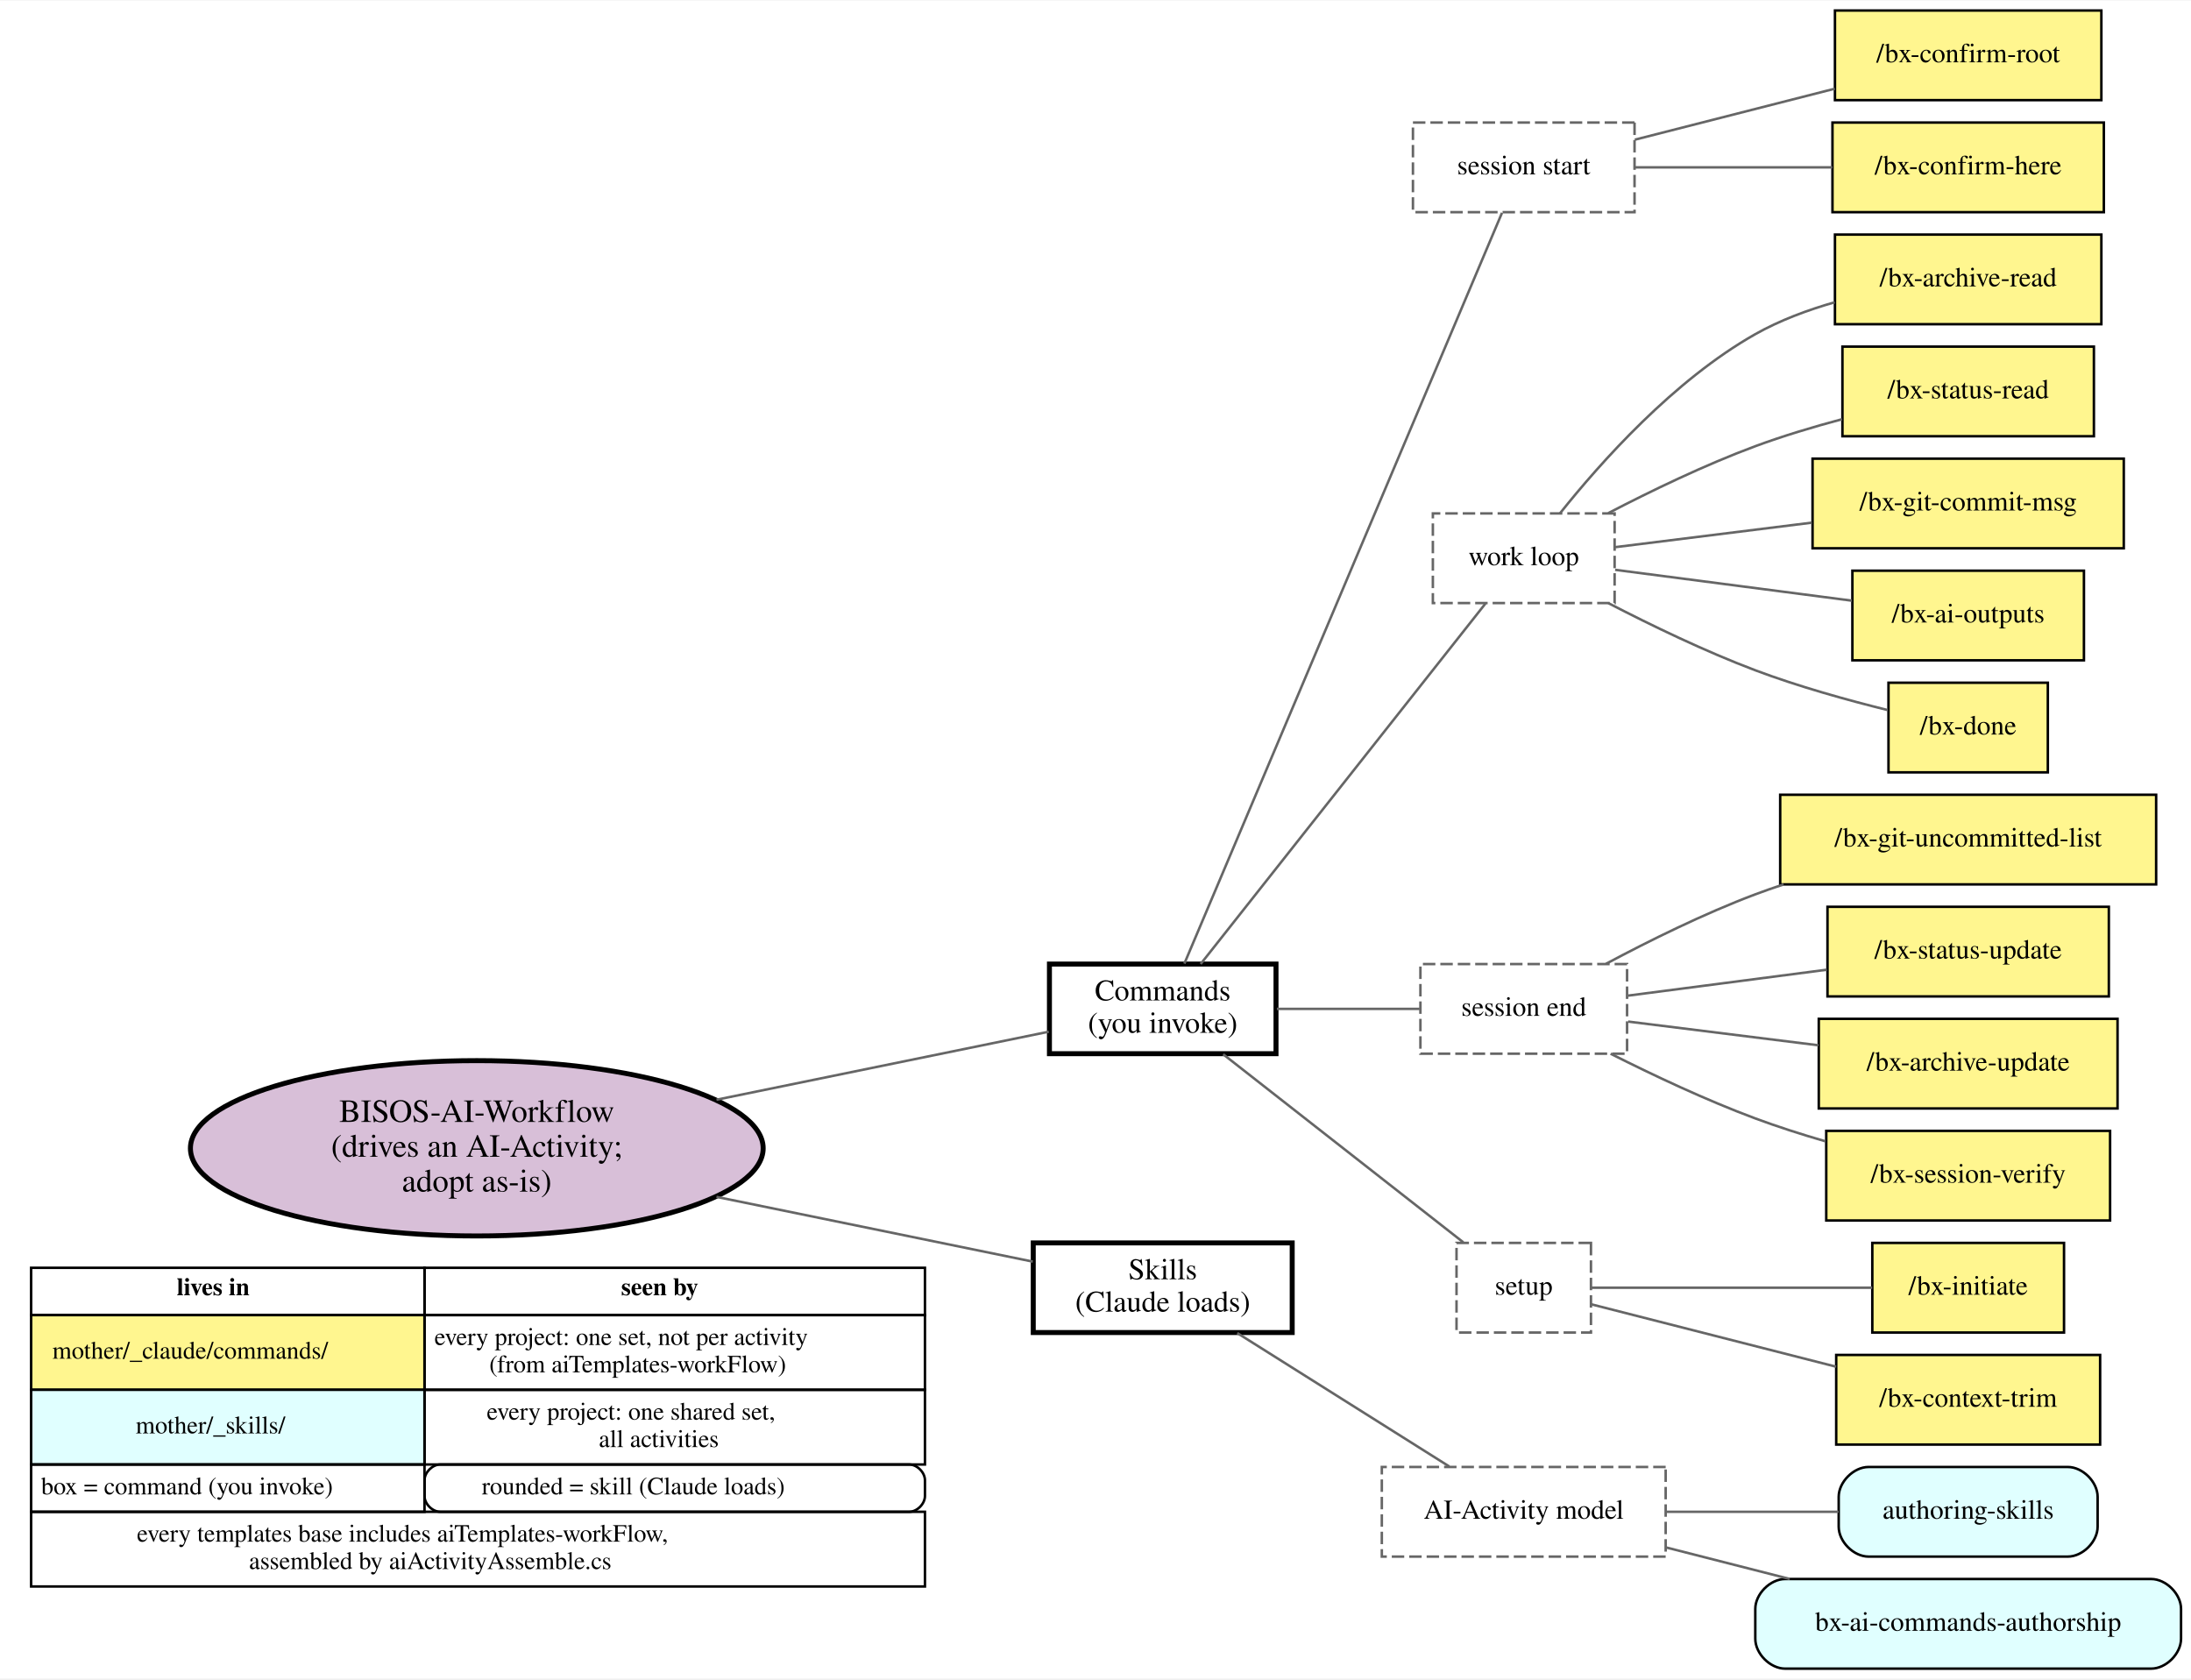
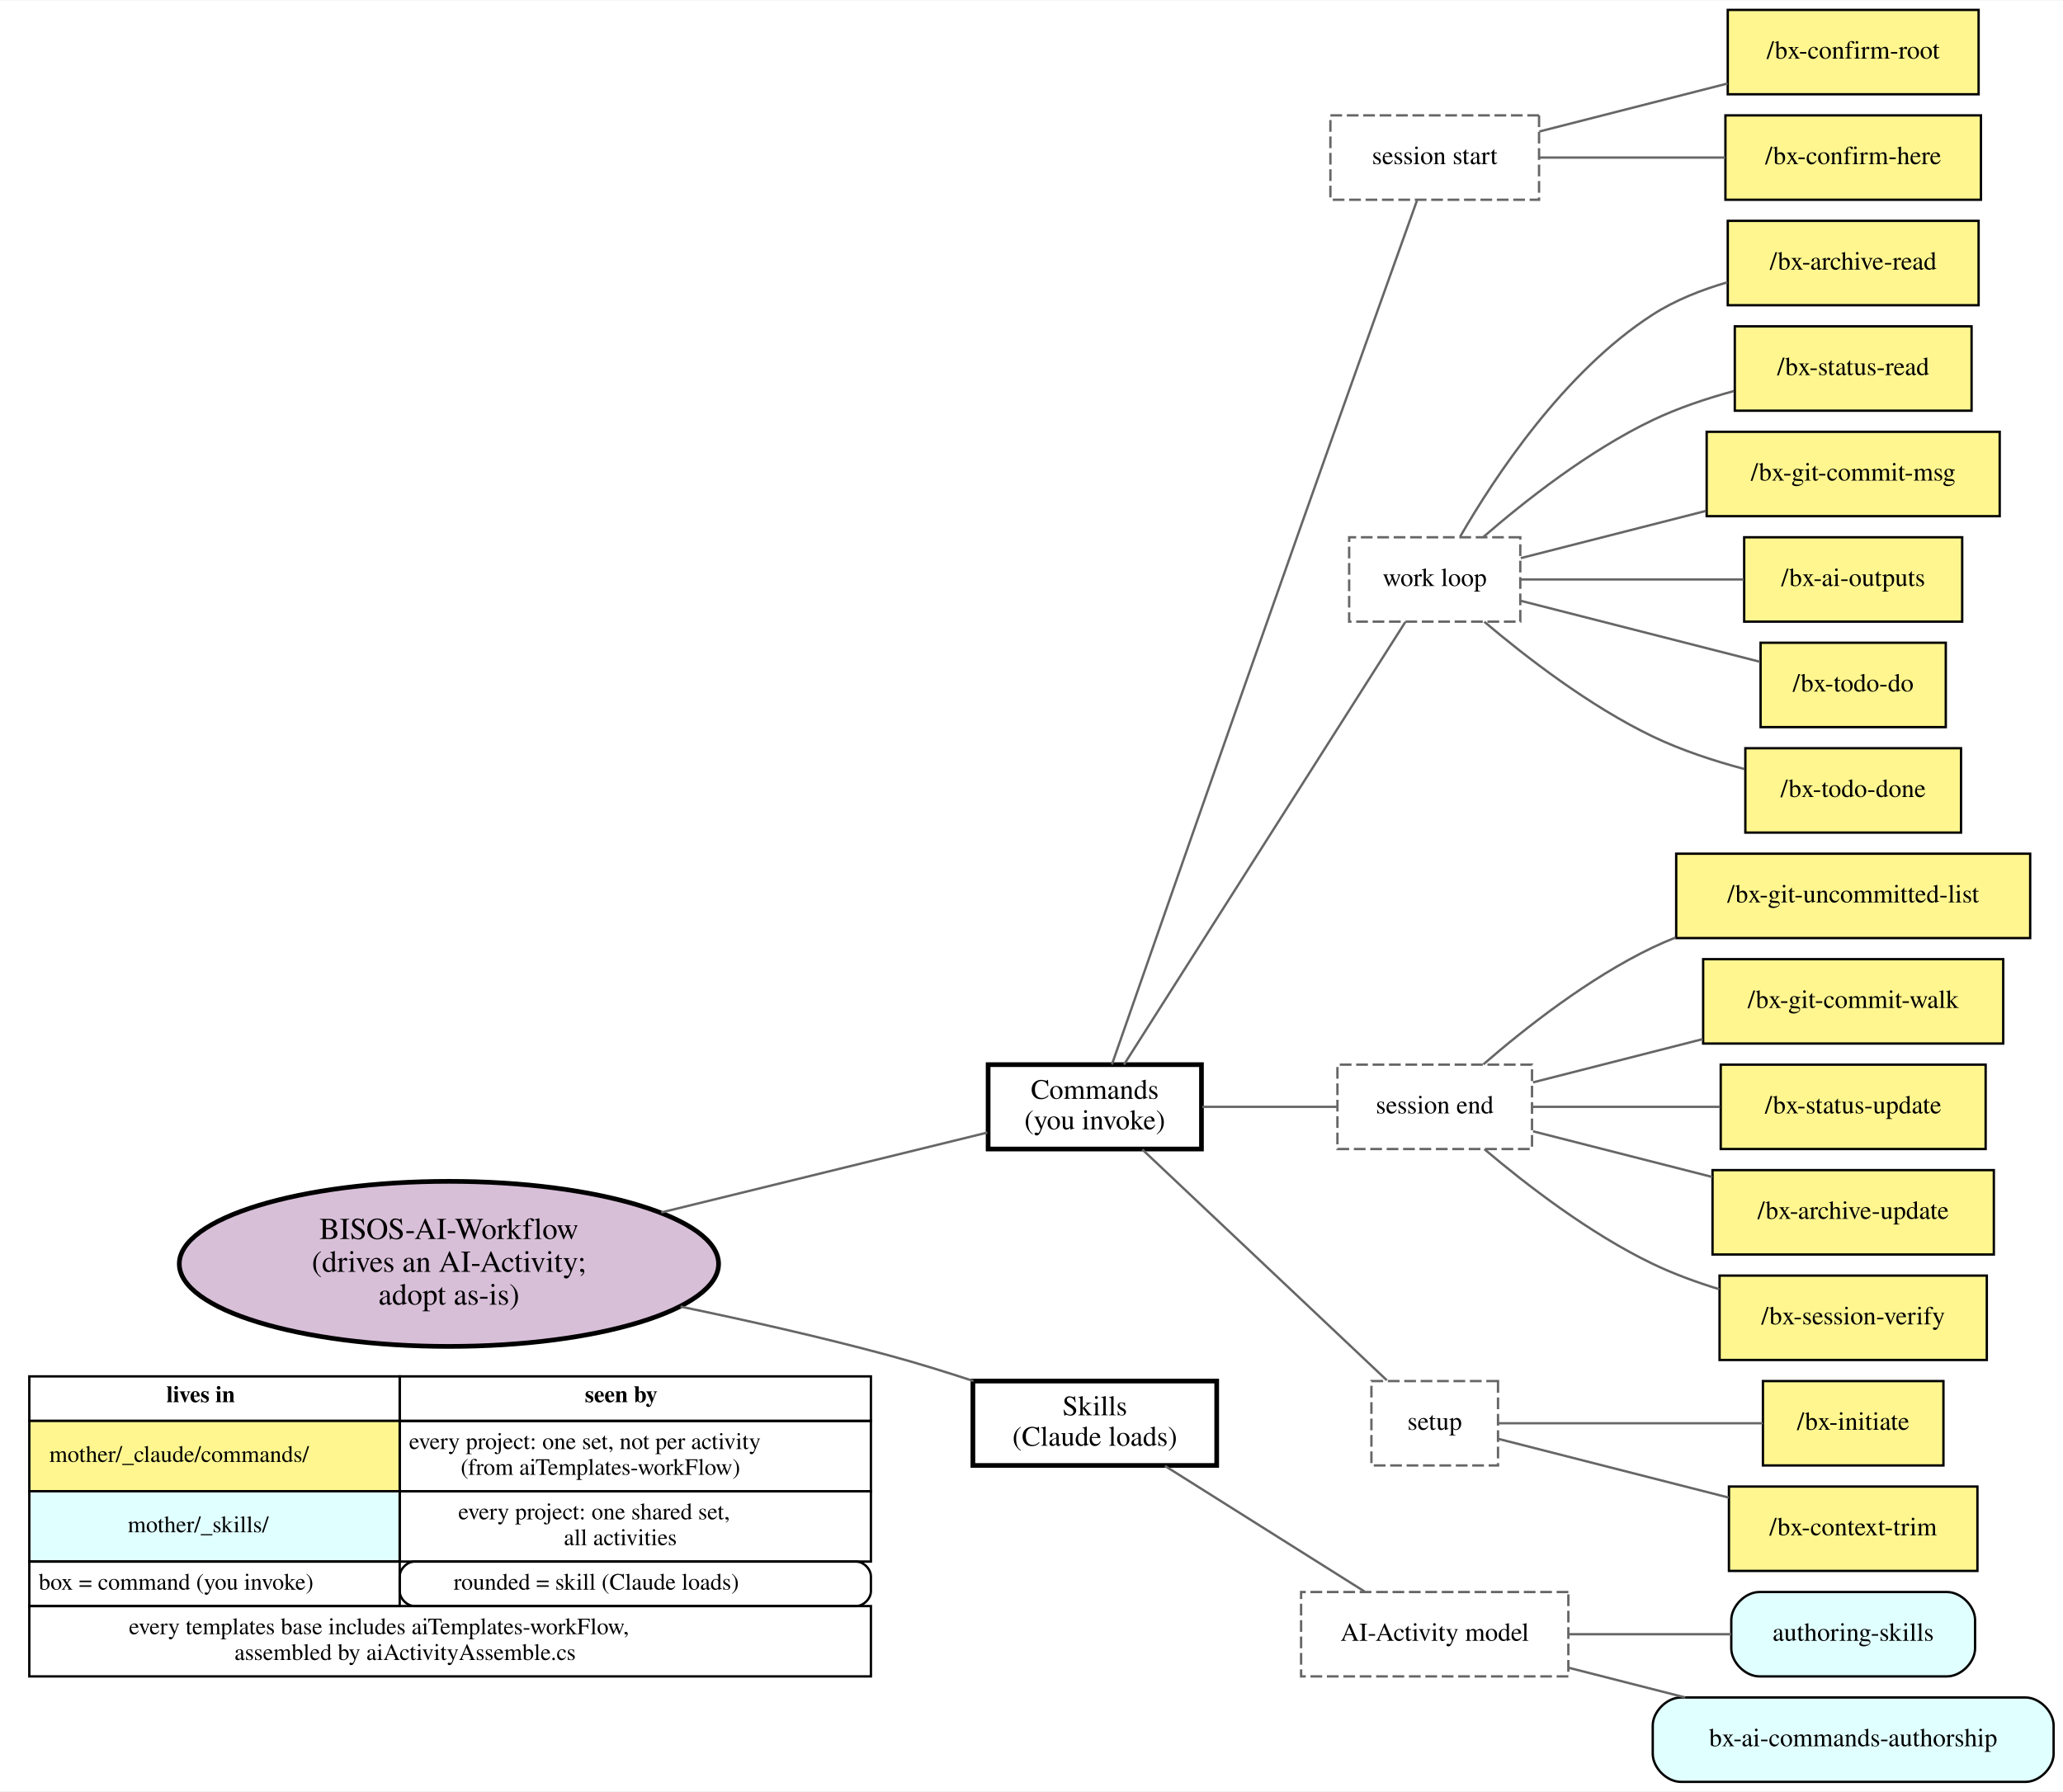
- <svg xmlns="http://www.w3.org/2000/svg" width="792pt" height="607pt" viewBox="0 0 880.00 674.00">
-   <g id="graph0" class="graph" transform="scale(1 1) rotate(0) translate(4 670)">
-     <polygon fill="white" stroke="transparent" points="-4,4 -4,-670 876,-670 876,4 -4,4" />
+ <svg xmlns="http://www.w3.org/2000/svg" width="792pt" height="688pt" viewBox="0 0 880.00 764.00">
+   <g id="graph0" class="graph" transform="scale(1 1) rotate(0) translate(4 760)">
+     <polygon fill="white" stroke="transparent" points="-4,4 -4,-760 876,-760 876,4 -4,4" />
    <g id="node1" class="node">
-       <ellipse fill="thistle" stroke="black" stroke-width="2" cx="187.5" cy="-209" rx="115.02" ry="35.21" />
-       <text text-anchor="middle" x="187.5" y="-219.6" font-family="Times,serif" font-size="13.00">BISOS-AI-Workflow</text>
-       <text text-anchor="middle" x="187.5" y="-205.6" font-family="Times,serif" font-size="13.00">(drives an AI-Activity;</text>
-       <text text-anchor="middle" x="187.5" y="-191.6" font-family="Times,serif" font-size="13.00">adopt as-is)</text>
+       <ellipse fill="thistle" stroke="black" stroke-width="2" cx="187.5" cy="-221" rx="115.02" ry="35.21" />
+       <text text-anchor="middle" x="187.5" y="-231.6" font-family="Times,serif" font-size="13.00">BISOS-AI-Workflow</text>
+       <text text-anchor="middle" x="187.5" y="-217.6" font-family="Times,serif" font-size="13.00">(drives an AI-Activity;</text>
+       <text text-anchor="middle" x="187.5" y="-203.6" font-family="Times,serif" font-size="13.00">adopt as-is)</text>
    </g>
    <g id="node2" class="node">
-       <polygon fill="none" stroke="black" stroke-width="2" points="508.5,-283 417.5,-283 417.5,-247 508.5,-247 508.5,-283" />
-       <text text-anchor="middle" x="463" y="-268.4" font-family="Times,serif" font-size="12.00">Commands</text>
-       <text text-anchor="middle" x="463" y="-255.4" font-family="Times,serif" font-size="12.00">(you invoke)</text>
+       <polygon fill="none" stroke="black" stroke-width="2" points="508.5,-306 417.5,-306 417.5,-270 508.5,-270 508.5,-306" />
+       <text text-anchor="middle" x="463" y="-291.4" font-family="Times,serif" font-size="12.00">Commands</text>
+       <text text-anchor="middle" x="463" y="-278.4" font-family="Times,serif" font-size="12.00">(you invoke)</text>
    </g>
    <g id="edge1" class="edge">
-       <path fill="none" stroke="#666666" d="M283.77,-228.51C329.1,-237.79 381.14,-248.44 417.23,-255.83" />
+       <path fill="none" stroke="#666666" d="M278.05,-242.94C324.64,-254.35 379.54,-267.8 417.17,-277.02" />
    </g>
    <g id="node3" class="node">
      <polygon fill="none" stroke="black" stroke-width="2" points="515,-171 411,-171 411,-135 515,-135 515,-171" />
      <text text-anchor="middle" x="463" y="-156.4" font-family="Times,serif" font-size="12.00">Skills</text>
      <text text-anchor="middle" x="463" y="-143.4" font-family="Times,serif" font-size="12.00">(Claude loads)</text>
    </g>
    <g id="edge2" class="edge">
-       <path fill="none" stroke="#666666" d="M283.77,-189.49C326.48,-180.75 375.14,-170.78 410.82,-163.48" />
-     </g>
-     <g id="node24" class="node">
-       <polygon fill="none" stroke="black" points="8.5,-142 8.5,-161 166.5,-161 166.5,-142 8.5,-142" />
-       <text text-anchor="start" x="67" y="-150" font-family="Times,serif" font-weight="bold" font-size="10.00">lives in</text>
-       <polygon fill="none" stroke="black" points="166.5,-142 166.5,-161 367.5,-161 367.5,-142 166.5,-142" />
-       <text text-anchor="start" x="245.5" y="-150" font-family="Times,serif" font-weight="bold" font-size="10.00">seen by</text>
-       <polygon fill="#fff68f" stroke="transparent" points="8.5,-112 8.5,-142 166.5,-142 166.5,-112 8.5,-112" />
-       <polygon fill="none" stroke="black" points="8.5,-112 8.5,-142 166.5,-142 166.5,-112 8.5,-112" />
-       <text text-anchor="start" x="17" y="-124.5" font-family="Times,serif" font-size="10.00">mother/_claude/commands/</text>
-       <polygon fill="none" stroke="black" points="166.5,-112 166.5,-142 367.5,-142 367.5,-112 166.5,-112" />
-       <text text-anchor="start" x="170.5" y="-130" font-family="Times,serif" font-size="10.00">every project: one set, not per activity</text>
-       <text text-anchor="start" x="192.5" y="-119" font-family="Times,serif" font-size="10.00">(from aiTemplates-workFlow)</text>
-       <polygon fill="lightcyan" stroke="transparent" points="8.5,-82 8.5,-112 166.5,-112 166.5,-82 8.5,-82" />
-       <polygon fill="none" stroke="black" points="8.5,-82 8.5,-112 166.5,-112 166.5,-82 8.5,-82" />
-       <text text-anchor="start" x="50.5" y="-94.5" font-family="Times,serif" font-size="10.00">mother/_skills/</text>
-       <polygon fill="none" stroke="black" points="166.5,-82 166.5,-112 367.5,-112 367.5,-82 166.5,-82" />
-       <text text-anchor="start" x="191.5" y="-100" font-family="Times,serif" font-size="10.00">every project: one shared set,</text>
-       <text text-anchor="start" x="236.5" y="-89" font-family="Times,serif" font-size="10.00">all activities</text>
-       <polygon fill="none" stroke="black" points="8.5,-63 8.5,-82 166.5,-82 166.5,-63 8.5,-63" />
-       <text text-anchor="start" x="12.5" y="-70" font-family="Times,serif" font-size="10.00">box = command (you invoke)</text>
-       <path fill="none" stroke="black" d="M172.83,-63C172.83,-63 361.17,-63 361.17,-63 364.33,-63 367.5,-66.17 367.5,-69.33 367.5,-69.33 367.5,-75.67 367.5,-75.67 367.5,-78.83 364.33,-82 361.17,-82 361.17,-82 172.83,-82 172.83,-82 169.67,-82 166.5,-78.83 166.5,-75.67 166.5,-75.67 166.5,-69.33 166.5,-69.33 166.5,-66.17 169.67,-63 172.83,-63" />
-       <text text-anchor="start" x="189.5" y="-70" font-family="Times,serif" font-size="10.00">rounded = skill (Claude loads)</text>
-       <polygon fill="none" stroke="black" points="8.5,-33 8.5,-63 367.5,-63 367.5,-33 8.5,-33" />
-       <text text-anchor="start" x="51" y="-51" font-family="Times,serif" font-size="10.00">every templates base includes aiTemplates-workFlow,</text>
-       <text text-anchor="start" x="96" y="-40" font-family="Times,serif" font-size="10.00">assembled by aiActivityAssemble.cs</text>
+       <path fill="none" stroke="#666666" d="M286.28,-202.77C315.03,-196.81 346.42,-189.72 375,-182 386.83,-178.8 399.42,-174.9 411.24,-171.02" />
+     </g>
+     <g id="node26" class="node">
+       <polygon fill="none" stroke="black" points="8.5,-154 8.5,-173 166.5,-173 166.5,-154 8.5,-154" />
+       <text text-anchor="start" x="67" y="-162" font-family="Times,serif" font-weight="bold" font-size="10.00">lives in</text>
+       <polygon fill="none" stroke="black" points="166.5,-154 166.5,-173 367.5,-173 367.5,-154 166.5,-154" />
+       <text text-anchor="start" x="245.5" y="-162" font-family="Times,serif" font-weight="bold" font-size="10.00">seen by</text>
+       <polygon fill="#fff68f" stroke="transparent" points="8.5,-124 8.5,-154 166.5,-154 166.5,-124 8.5,-124" />
+       <polygon fill="none" stroke="black" points="8.5,-124 8.5,-154 166.5,-154 166.5,-124 8.5,-124" />
+       <text text-anchor="start" x="17" y="-136.5" font-family="Times,serif" font-size="10.00">mother/_claude/commands/</text>
+       <polygon fill="none" stroke="black" points="166.5,-124 166.5,-154 367.5,-154 367.5,-124 166.5,-124" />
+       <text text-anchor="start" x="170.5" y="-142" font-family="Times,serif" font-size="10.00">every project: one set, not per activity</text>
+       <text text-anchor="start" x="192.5" y="-131" font-family="Times,serif" font-size="10.00">(from aiTemplates-workFlow)</text>
+       <polygon fill="lightcyan" stroke="transparent" points="8.5,-94 8.5,-124 166.5,-124 166.5,-94 8.5,-94" />
+       <polygon fill="none" stroke="black" points="8.5,-94 8.5,-124 166.5,-124 166.5,-94 8.5,-94" />
+       <text text-anchor="start" x="50.5" y="-106.5" font-family="Times,serif" font-size="10.00">mother/_skills/</text>
+       <polygon fill="none" stroke="black" points="166.5,-94 166.5,-124 367.5,-124 367.5,-94 166.5,-94" />
+       <text text-anchor="start" x="191.5" y="-112" font-family="Times,serif" font-size="10.00">every project: one shared set,</text>
+       <text text-anchor="start" x="236.5" y="-101" font-family="Times,serif" font-size="10.00">all activities</text>
+       <polygon fill="none" stroke="black" points="8.5,-75 8.5,-94 166.5,-94 166.5,-75 8.5,-75" />
+       <text text-anchor="start" x="12.5" y="-82" font-family="Times,serif" font-size="10.00">box = command (you invoke)</text>
+       <path fill="none" stroke="black" d="M172.83,-75C172.83,-75 361.17,-75 361.17,-75 364.33,-75 367.5,-78.17 367.5,-81.33 367.5,-81.33 367.5,-87.67 367.5,-87.67 367.5,-90.83 364.33,-94 361.17,-94 361.17,-94 172.83,-94 172.83,-94 169.67,-94 166.5,-90.83 166.5,-87.67 166.5,-87.67 166.5,-81.33 166.5,-81.33 166.5,-78.17 169.67,-75 172.83,-75" />
+       <text text-anchor="start" x="189.5" y="-82" font-family="Times,serif" font-size="10.00">rounded = skill (Claude loads)</text>
+       <polygon fill="none" stroke="black" points="8.5,-45 8.5,-75 367.5,-75 367.5,-45 8.5,-45" />
+       <text text-anchor="start" x="51" y="-63" font-family="Times,serif" font-size="10.00">every templates base includes aiTemplates-workFlow,</text>
+       <text text-anchor="start" x="96" y="-52" font-family="Times,serif" font-size="10.00">assembled by aiActivityAssemble.cs</text>
    </g>
    <g id="node4" class="node">
-       <polygon fill="none" stroke="#666666" stroke-dasharray="5,2" points="652.5,-621 563.5,-621 563.5,-585 652.5,-585 652.5,-621" />
-       <text text-anchor="middle" x="608" y="-600.2" font-family="Times,serif" font-size="11.00">session start</text>
+       <polygon fill="none" stroke="#666666" stroke-dasharray="5,2" points="652.5,-711 563.5,-711 563.5,-675 652.5,-675 652.5,-711" />
+       <text text-anchor="middle" x="608" y="-690.2" font-family="Times,serif" font-size="11.00">session start</text>
    </g>
    <g id="edge3" class="edge">
-       <path fill="none" stroke="#666666" d="M471.69,-283.17C496.52,-341.86 574.39,-525.92 599.27,-584.74" />
+       <path fill="none" stroke="#666666" d="M470.3,-306.06C484.58,-346.99 520.57,-449.97 551,-536 568.76,-586.2 589.92,-645.34 600.42,-674.64" />
    </g>
    <g id="node7" class="node">
-       <polygon fill="none" stroke="#666666" stroke-dasharray="5,2" points="644.5,-464 571.5,-464 571.5,-428 644.5,-428 644.5,-464" />
-       <text text-anchor="middle" x="608" y="-443.2" font-family="Times,serif" font-size="11.00">work loop</text>
+       <polygon fill="none" stroke="#666666" stroke-dasharray="5,2" points="644.5,-531 571.5,-531 571.5,-495 644.5,-495 644.5,-531" />
+       <text text-anchor="middle" x="608" y="-510.2" font-family="Times,serif" font-size="11.00">work loop</text>
    </g>
    <g id="edge6" class="edge">
-       <path fill="none" stroke="#666666" d="M478.23,-283.02C505.57,-317.62 565.15,-393.03 592.61,-427.79" />
-     </g>
-     <g id="node13" class="node">
-       <polygon fill="none" stroke="#666666" stroke-dasharray="5,2" points="649.5,-283 566.5,-283 566.5,-247 649.5,-247 649.5,-283" />
-       <text text-anchor="middle" x="608" y="-262.2" font-family="Times,serif" font-size="11.00">session end</text>
-     </g>
-     <g id="edge12" class="edge">
-       <path fill="none" stroke="#666666" d="M508.85,-265C527.2,-265 548.28,-265 566.19,-265" />
-     </g>
-     <g id="node18" class="node">
+       <path fill="none" stroke="#666666" d="M475.46,-306.03C502.24,-348.16 568.66,-452.67 595.48,-494.88" />
+     </g>
+     <g id="node14" class="node">
+       <polygon fill="none" stroke="#666666" stroke-dasharray="5,2" points="649.5,-306 566.5,-306 566.5,-270 649.5,-270 649.5,-306" />
+       <text text-anchor="middle" x="608" y="-285.2" font-family="Times,serif" font-size="11.00">session end</text>
+     </g>
+     <g id="edge13" class="edge">
+       <path fill="none" stroke="#666666" d="M508.85,-288C527.2,-288 548.28,-288 566.19,-288" />
+     </g>
+     <g id="node20" class="node">
      <polygon fill="none" stroke="#666666" stroke-dasharray="5,2" points="635,-171 581,-171 581,-135 635,-135 635,-171" />
      <text text-anchor="middle" x="608" y="-150.2" font-family="Times,serif" font-size="11.00">setup</text>
    </g>
-     <g id="edge17" class="edge">
-       <path fill="none" stroke="#666666" d="M487.29,-246.76C513.89,-225.93 557.13,-192.06 583.72,-171.24" />
-     </g>
-     <g id="node21" class="node">
+     <g id="edge19" class="edge">
+       <path fill="none" stroke="#666666" d="M483.29,-269.79C510.58,-244.03 560.19,-197.19 587.56,-171.35" />
+     </g>
+     <g id="node23" class="node">
      <polygon fill="none" stroke="#666666" stroke-dasharray="5,2" points="665,-81 551,-81 551,-45 665,-45 665,-81" />
      <text text-anchor="middle" x="608" y="-60.2" font-family="Times,serif" font-size="11.00">AI-Activity model</text>
    </g>
-     <g id="edge20" class="edge">
+     <g id="edge22" class="edge">
      <path fill="none" stroke="#666666" d="M492.94,-134.79C517.75,-119.17 553.31,-96.79 578.1,-81.19" />
    </g>
    <g id="node5" class="node">
+       <polygon fill="#fff68f" stroke="black" points="840,-756 733,-756 733,-720 840,-720 840,-756" />
+       <text text-anchor="middle" x="786.5" y="-735.2" font-family="Times,serif" font-size="11.00">/bx-confirm-root</text>
+     </g>
+     <g id="edge4" class="edge">
+       <path fill="none" stroke="#666666" d="M652.63,-704.12C676.93,-710.32 707.34,-718.07 732.94,-724.6" />
+     </g>
+     <g id="node6" class="node">
+       <polygon fill="#fff68f" stroke="black" points="841,-711 732,-711 732,-675 841,-675 841,-711" />
+       <text text-anchor="middle" x="786.5" y="-690.2" font-family="Times,serif" font-size="11.00">/bx-confirm-here</text>
+     </g>
+     <g id="edge5" class="edge">
+       <path fill="none" stroke="#666666" d="M652.63,-693C676.62,-693 706.58,-693 731.97,-693" />
+     </g>
+     <g id="node8" class="node">
      <polygon fill="#fff68f" stroke="black" points="840,-666 733,-666 733,-630 840,-630 840,-666" />
-       <text text-anchor="middle" x="786.5" y="-645.2" font-family="Times,serif" font-size="11.00">/bx-confirm-root</text>
-     </g>
-     <g id="edge4" class="edge">
-       <path fill="none" stroke="#666666" d="M652.63,-614.12C676.93,-620.32 707.34,-628.07 732.94,-634.6" />
-     </g>
-     <g id="node6" class="node">
-       <polygon fill="#fff68f" stroke="black" points="841,-621 732,-621 732,-585 841,-585 841,-621" />
-       <text text-anchor="middle" x="786.5" y="-600.2" font-family="Times,serif" font-size="11.00">/bx-confirm-here</text>
-     </g>
-     <g id="edge5" class="edge">
-       <path fill="none" stroke="#666666" d="M652.63,-603C676.62,-603 706.58,-603 731.97,-603" />
-     </g>
-     <g id="node8" class="node">
-       <polygon fill="#fff68f" stroke="black" points="840,-576 733,-576 733,-540 840,-540 840,-576" />
-       <text text-anchor="middle" x="786.5" y="-555.2" font-family="Times,serif" font-size="11.00">/bx-archive-read</text>
+       <text text-anchor="middle" x="786.5" y="-645.2" font-family="Times,serif" font-size="11.00">/bx-archive-read</text>
    </g>
    <g id="edge7" class="edge">
-       <path fill="none" stroke="#666666" d="M622.56,-464.04C638.91,-484.54 668.32,-517.53 701,-536 710.77,-541.52 721.95,-545.69 732.91,-548.82" />
+       <path fill="none" stroke="#666666" d="M618.87,-531.3C633.44,-556.54 663.12,-601.66 701,-626 710.57,-632.15 721.78,-636.58 732.85,-639.78" />
    </g>
    <g id="node9" class="node">
-       <polygon fill="#fff68f" stroke="black" points="837,-531 736,-531 736,-495 837,-495 837,-531" />
-       <text text-anchor="middle" x="786.5" y="-510.2" font-family="Times,serif" font-size="11.00">/bx-status-read</text>
+       <polygon fill="#fff68f" stroke="black" points="837,-621 736,-621 736,-585 837,-585 837,-621" />
+       <text text-anchor="middle" x="786.5" y="-600.2" font-family="Times,serif" font-size="11.00">/bx-status-read</text>
    </g>
    <g id="edge8" class="edge">
-       <path fill="none" stroke="#666666" d="M641.94,-464.11C659.17,-473.06 680.83,-483.53 701,-491 712.09,-495.11 724.26,-498.75 735.83,-501.84" />
+       <path fill="none" stroke="#666666" d="M628.73,-531.11C646.43,-546.46 673.76,-567.99 701,-581 711.81,-586.16 723.99,-590.23 735.67,-593.39" />
    </g>
    <g id="node10" class="node">
-       <polygon fill="#fff68f" stroke="black" points="849,-486 724,-486 724,-450 849,-450 849,-486" />
-       <text text-anchor="middle" x="786.5" y="-465.2" font-family="Times,serif" font-size="11.00">/bx-git-commit-msg</text>
+       <polygon fill="#fff68f" stroke="black" points="849,-576 724,-576 724,-540 849,-540 849,-576" />
+       <text text-anchor="middle" x="786.5" y="-555.2" font-family="Times,serif" font-size="11.00">/bx-git-commit-msg</text>
    </g>
    <g id="edge9" class="edge">
-       <path fill="none" stroke="#666666" d="M644.72,-450.45C667.38,-453.28 697.31,-457.01 723.75,-460.3" />
+       <path fill="none" stroke="#666666" d="M644.72,-522.11C667.38,-527.88 697.31,-535.52 723.75,-542.26" />
    </g>
    <g id="node11" class="node">
-       <polygon fill="#fff68f" stroke="black" points="833,-441 740,-441 740,-405 833,-405 833,-441" />
-       <text text-anchor="middle" x="786.5" y="-420.2" font-family="Times,serif" font-size="11.00">/bx-ai-outputs</text>
+       <polygon fill="#fff68f" stroke="black" points="833,-531 740,-531 740,-495 833,-495 833,-531" />
+       <text text-anchor="middle" x="786.5" y="-510.2" font-family="Times,serif" font-size="11.00">/bx-ai-outputs</text>
    </g>
    <g id="edge10" class="edge">
-       <path fill="none" stroke="#666666" d="M644.72,-441.35C672.12,-437.78 710.14,-432.82 739.76,-428.96" />
+       <path fill="none" stroke="#666666" d="M644.72,-513C672.12,-513 710.14,-513 739.76,-513" />
    </g>
    <g id="node12" class="node">
-       <polygon fill="#fff68f" stroke="black" points="818.5,-396 754.5,-396 754.5,-360 818.5,-360 818.5,-396" />
-       <text text-anchor="middle" x="786.5" y="-375.2" font-family="Times,serif" font-size="11.00">/bx-done</text>
+       <polygon fill="#fff68f" stroke="black" points="826,-486 747,-486 747,-450 826,-450 826,-486" />
+       <text text-anchor="middle" x="786.5" y="-465.2" font-family="Times,serif" font-size="11.00">/bx-todo-do</text>
    </g>
    <g id="edge11" class="edge">
-       <path fill="none" stroke="#666666" d="M641.97,-427.98C659.21,-419.05 680.87,-408.59 701,-401 718.22,-394.51 738.03,-389.02 754.15,-385.03" />
-     </g>
-     <g id="node14" class="node">
-       <polygon fill="#fff68f" stroke="black" points="862,-351 711,-351 711,-315 862,-315 862,-351" />
-       <text text-anchor="middle" x="786.5" y="-330.2" font-family="Times,serif" font-size="11.00">/bx-git-uncommitted-list</text>
-     </g>
-     <g id="edge13" class="edge">
-       <path fill="none" stroke="#666666" d="M641.04,-283.1C658.4,-292.36 680.44,-303.28 701,-311 704.69,-312.39 708.5,-313.72 712.37,-314.99" />
+       <path fill="none" stroke="#666666" d="M644.72,-503.89C674.33,-496.34 716.36,-485.63 746.77,-477.87" />
+     </g>
+     <g id="node13" class="node">
+       <polygon fill="#fff68f" stroke="black" points="832.5,-441 740.5,-441 740.5,-405 832.5,-405 832.5,-441" />
+       <text text-anchor="middle" x="786.5" y="-420.2" font-family="Times,serif" font-size="11.00">/bx-todo-done</text>
+     </g>
+     <g id="edge12" class="edge">
+       <path fill="none" stroke="#666666" d="M629.16,-494.95C646.93,-479.9 674.1,-458.91 701,-446 713.2,-440.14 727.13,-435.58 740.11,-432.12" />
    </g>
    <g id="node15" class="node">
+       <polygon fill="#fff68f" stroke="black" points="862,-396 711,-396 711,-360 862,-360 862,-396" />
+       <text text-anchor="middle" x="786.5" y="-375.2" font-family="Times,serif" font-size="11.00">/bx-git-uncommitted-list</text>
+     </g>
+     <g id="edge14" class="edge">
+       <path fill="none" stroke="#666666" d="M628.73,-306.11C646.43,-321.46 673.76,-342.99 701,-356 704.15,-357.5 707.41,-358.91 710.74,-360.24" />
+     </g>
+     <g id="node16" class="node">
+       <polygon fill="#fff68f" stroke="black" points="850.5,-351 722.5,-351 722.5,-315 850.5,-315 850.5,-351" />
+       <text text-anchor="middle" x="786.5" y="-330.2" font-family="Times,serif" font-size="11.00">/bx-git-commit-walk</text>
+     </g>
+     <g id="edge15" class="edge">
+       <path fill="none" stroke="#666666" d="M649.94,-298.44C671.42,-303.92 698.22,-310.75 722.31,-316.89" />
+     </g>
+     <g id="node17" class="node">
      <polygon fill="#fff68f" stroke="black" points="843,-306 730,-306 730,-270 843,-270 843,-306" />
      <text text-anchor="middle" x="786.5" y="-285.2" font-family="Times,serif" font-size="11.00">/bx-status-update</text>
    </g>
-     <g id="edge14" class="edge">
-       <path fill="none" stroke="#666666" d="M649.94,-270.33C673.66,-273.43 703.87,-277.36 729.75,-280.73" />
-     </g>
-     <g id="node16" class="node">
+     <g id="edge16" class="edge">
+       <path fill="none" stroke="#666666" d="M649.94,-288C673.66,-288 703.87,-288 729.75,-288" />
+     </g>
+     <g id="node18" class="node">
      <polygon fill="#fff68f" stroke="black" points="846.5,-261 726.5,-261 726.5,-225 846.5,-225 846.5,-261" />
      <text text-anchor="middle" x="786.5" y="-240.2" font-family="Times,serif" font-size="11.00">/bx-archive-update</text>
    </g>
-     <g id="edge15" class="edge">
-       <path fill="none" stroke="#666666" d="M649.94,-259.9C672.65,-257.07 701.29,-253.5 726.39,-250.37" />
-     </g>
-     <g id="node17" class="node">
+     <g id="edge17" class="edge">
+       <path fill="none" stroke="#666666" d="M649.94,-277.56C672.65,-271.77 701.29,-264.47 726.39,-258.07" />
+     </g>
+     <g id="node19" class="node">
      <polygon fill="#fff68f" stroke="black" points="843.5,-216 729.5,-216 729.5,-180 843.5,-180 843.5,-216" />
      <text text-anchor="middle" x="786.5" y="-195.2" font-family="Times,serif" font-size="11.00">/bx-session-verify</text>
    </g>
-     <g id="edge16" class="edge">
-       <path fill="none" stroke="#666666" d="M642.88,-246.99C659.98,-238.37 681.25,-228.34 701,-221 709.98,-217.66 719.65,-214.57 729.14,-211.82" />
-     </g>
-     <g id="node19" class="node">
+     <g id="edge18" class="edge">
+       <path fill="none" stroke="#666666" d="M629.16,-269.95C646.93,-254.9 674.1,-233.91 701,-221 709.91,-216.72 719.74,-213.13 729.45,-210.16" />
+     </g>
+     <g id="node21" class="node">
      <polygon fill="#fff68f" stroke="black" points="825,-171 748,-171 748,-135 825,-135 825,-171" />
      <text text-anchor="middle" x="786.5" y="-150.2" font-family="Times,serif" font-size="11.00">/bx-initiate</text>
    </g>
-     <g id="edge18" class="edge">
+     <g id="edge20" class="edge">
      <path fill="none" stroke="#666666" d="M635.04,-153C664.87,-153 713.97,-153 747.93,-153" />
    </g>
-     <g id="node20" class="node">
+     <g id="node22" class="node">
      <polygon fill="#fff68f" stroke="black" points="839.5,-126 733.5,-126 733.5,-90 839.5,-90 839.5,-126" />
      <text text-anchor="middle" x="786.5" y="-105.2" font-family="Times,serif" font-size="11.00">/bx-context-trim</text>
    </g>
-     <g id="edge19" class="edge">
+     <g id="edge21" class="edge">
      <path fill="none" stroke="#666666" d="M635.04,-146.36C660.84,-139.78 701.06,-129.53 733.43,-121.28" />
    </g>
-     <g id="node22" class="node">
+     <g id="node24" class="node">
      <path fill="lightcyan" stroke="black" d="M826.5,-81C826.5,-81 746.5,-81 746.5,-81 740.5,-81 734.5,-75 734.5,-69 734.5,-69 734.5,-57 734.5,-57 734.5,-51 740.5,-45 746.5,-45 746.5,-45 826.5,-45 826.5,-45 832.5,-45 838.5,-51 838.5,-57 838.5,-57 838.5,-69 838.5,-69 838.5,-75 832.5,-81 826.5,-81" />
      <text text-anchor="middle" x="786.5" y="-60.2" font-family="Times,serif" font-size="11.00">authoring-skills</text>
    </g>
-     <g id="edge21" class="edge">
+     <g id="edge23" class="edge">
      <path fill="none" stroke="#666666" d="M665.33,-63C687.53,-63 712.83,-63 734.48,-63" />
    </g>
-     <g id="node23" class="node">
+     <g id="node25" class="node">
      <path fill="lightcyan" stroke="black" d="M860,-36C860,-36 713,-36 713,-36 707,-36 701,-30 701,-24 701,-24 701,-12 701,-12 701,-6 707,0 713,0 713,0 860,0 860,0 866,0 872,-6 872,-12 872,-12 872,-24 872,-24 872,-30 866,-36 860,-36" />
      <text text-anchor="middle" x="786.5" y="-15.2" font-family="Times,serif" font-size="11.00">bx-ai-commands-authorship</text>
    </g>
-     <g id="edge22" class="edge">
+     <g id="edge24" class="edge">
      <path fill="none" stroke="#666666" d="M665.33,-48.64C681.07,-44.63 698.37,-40.21 714.83,-36.02" />
    </g>
  </g>
</svg>
